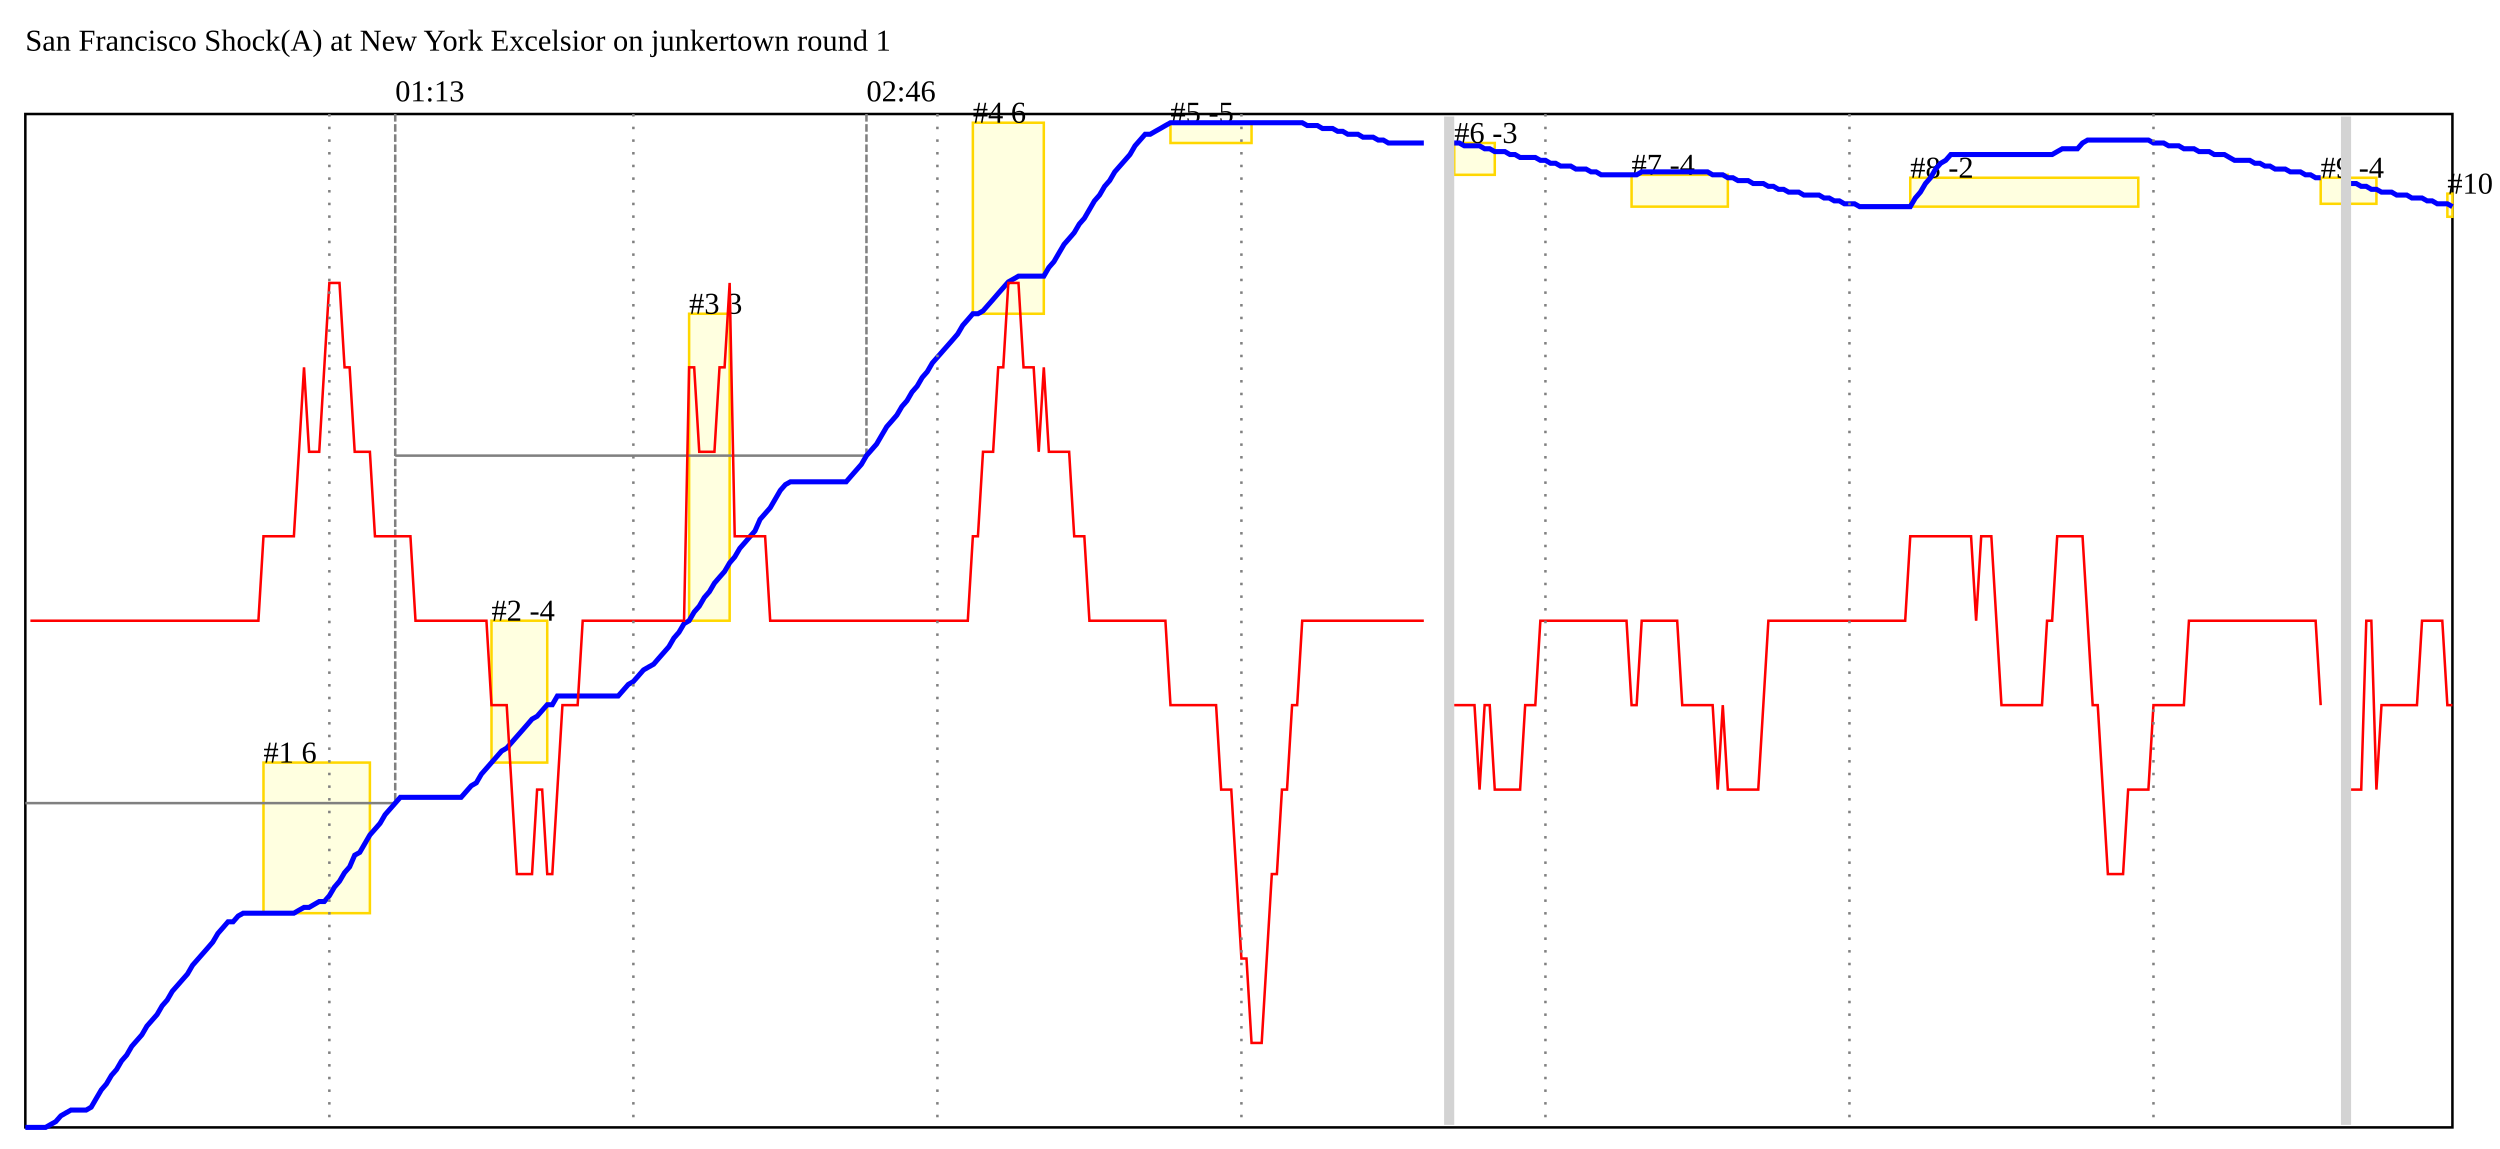
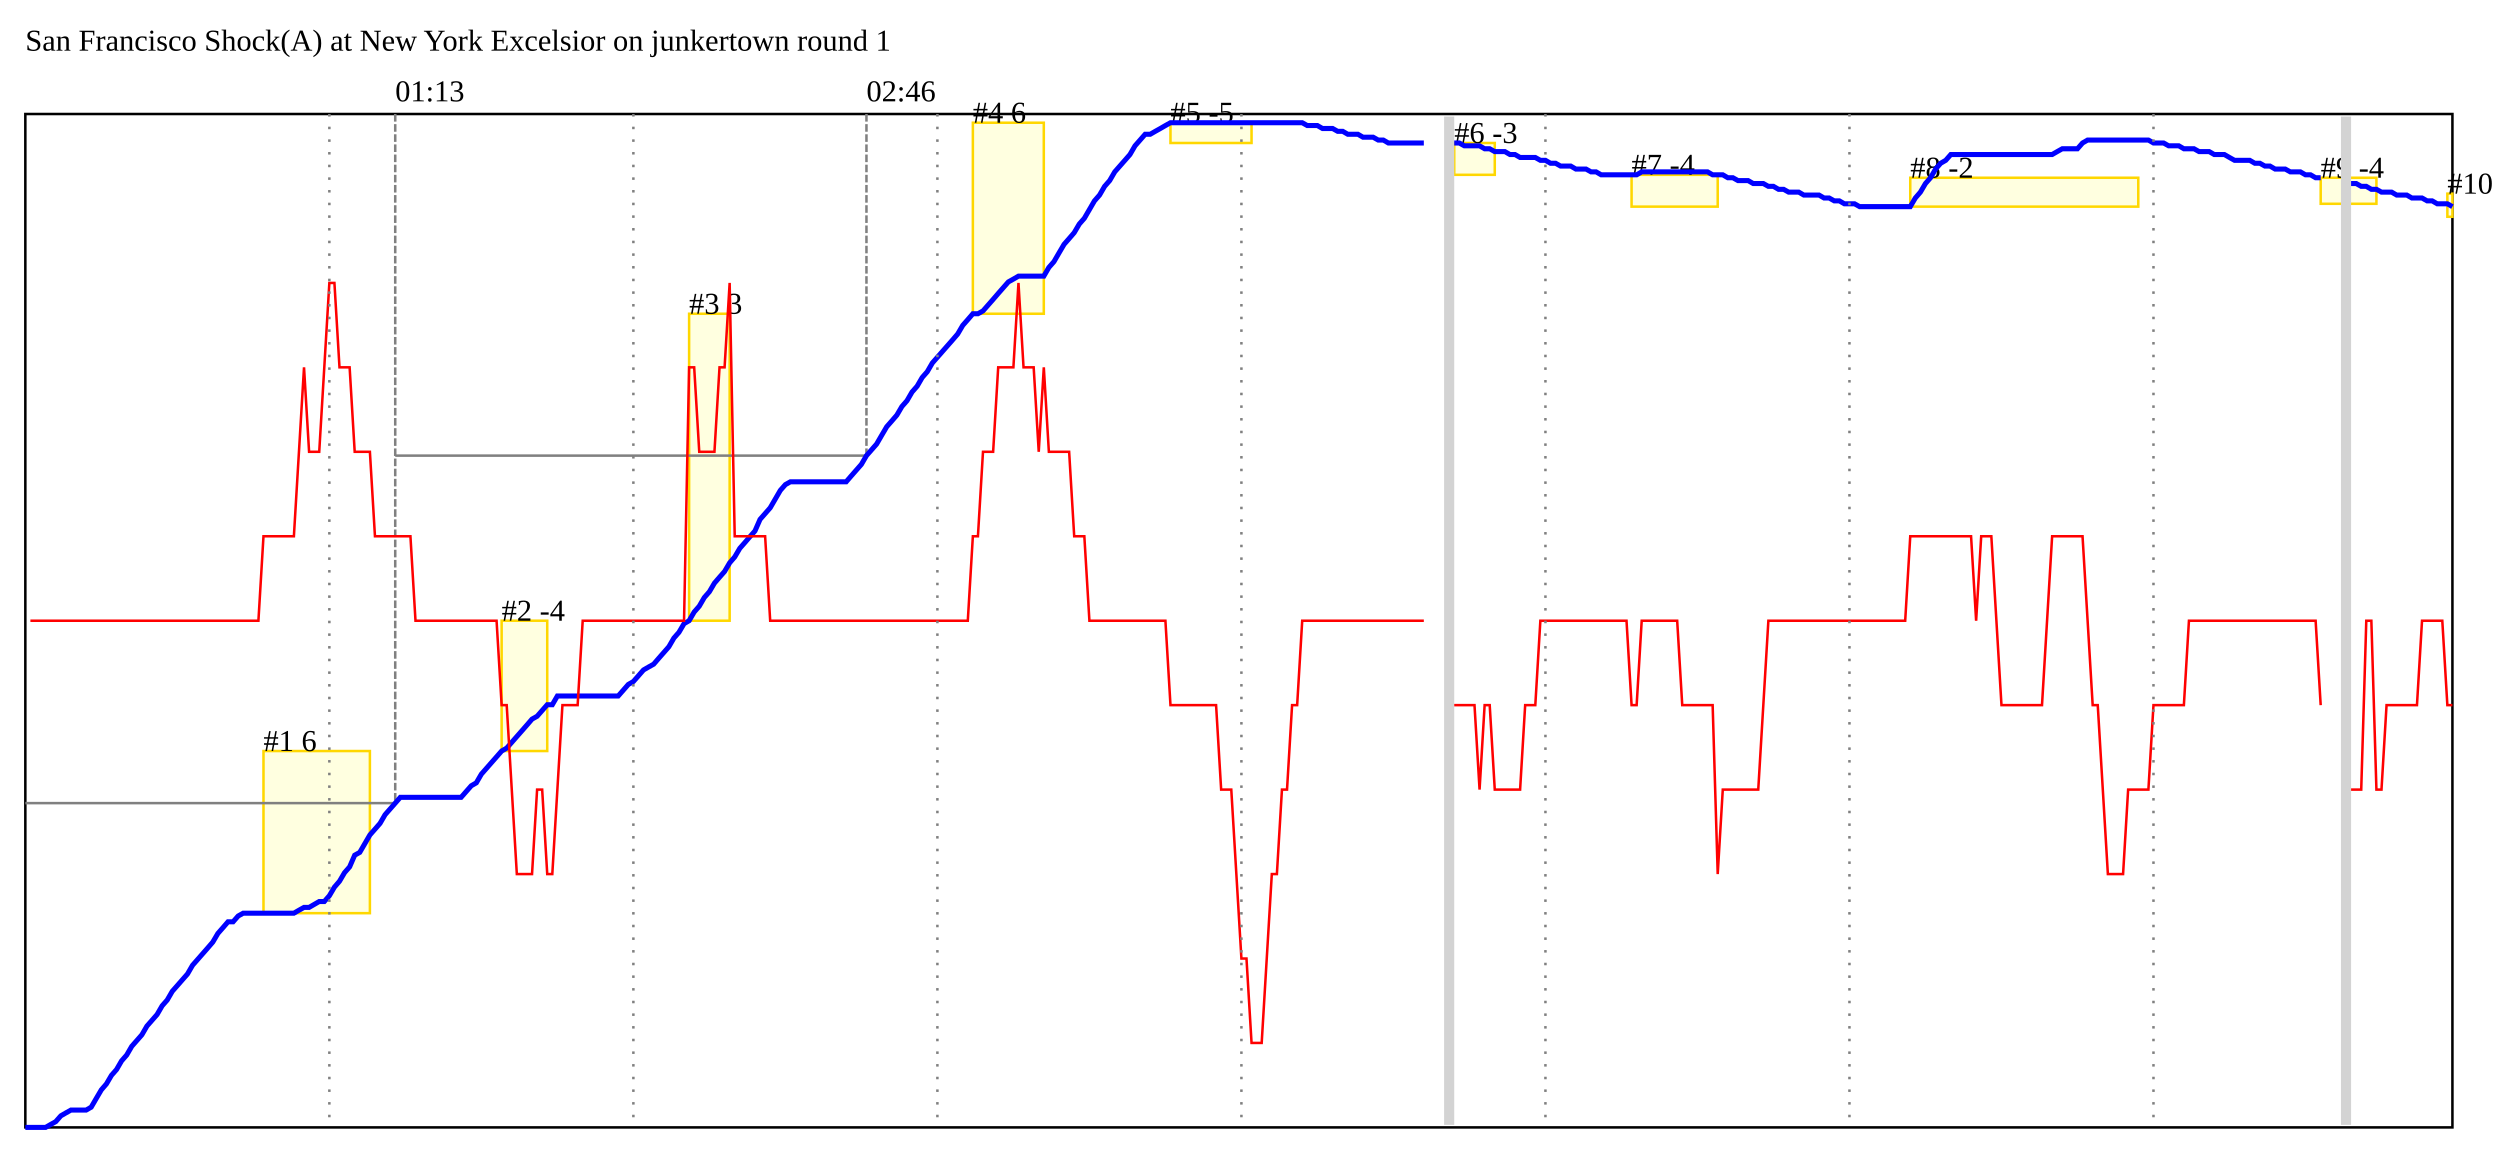
<svg xmlns="http://www.w3.org/2000/svg" baseProfile="full" height="100%" version="1.1" width="100%">
  <defs>
    <style type="text/css">
.player_lifelines {
  display: none
}

.player_lifeline {
  fill:none;
  stroke: green;
  stroke-width: 1;
  display: inline
}

.graph_border {
  fill: none;
  stroke: black;
}

.minute_ref_line {
  stroke: gray;
  stroke-width: 1;
  stroke-dasharray: 1,4
}


        .fight_area {
        fill: lightyellow;
        stroke: gold;
        stroke-width: 1
        }
        
        .replay_area {
        fill:lightgray;
        stroke: lightgray;
        stroke-width: 0
        }
        
        .progress_target_line {
        stroke: gray;
        stroke_width: 1;
        stroke-dasharray: 3,1
        }

        .progress_completion_line {
        stroke: gray;
        stroke_width: 1
        }
        
        .payload_progress {
        fill:none;
        stroke: blue;
        stroke-width: 2
        }
        
        .player_advantage {
        fill:none;
        stroke: red;
        stroke-width: 1
        }
        </style>
  </defs>
  <text x="10" y="20">San Francisco Shock(A) at New York Excelsior on junkertown round 1</text>
  <g class="graph" transform="translate(10, 45)">
    <rect class="graph_border" height="400" width="958" x="0" y="0" />
    <g class="fights">
-       <rect class="fight_area" height="59.44" width="42" x="94" y="256.0" />
-       <text x="94" y="256.0">#1 6</text>
-       <rect class="fight_area" height="56.0" width="22" x="184" y="200.0" />
-       <text x="184" y="200.0">#2 -4</text>
+       <rect class="fight_area" height="64" width="42" x="94" y="251.44" />
+       <text x="94" y="251.44">#1 6</text>
+       <rect class="fight_area" height="51.44" width="18" x="188" y="200.0" />
+       <text x="188" y="200.0">#2 -4</text>
      <rect class="fight_area" height="121.16" width="16" x="262" y="78.84" />
      <text x="262" y="78.84">#3 3</text>
      <rect class="fight_area" height="75.4" width="28" x="374" y="3.44" />
      <text x="374" y="3.44">#4 6</text>
      <rect class="fight_area" height="8" width="32" x="452" y="3.44" />
      <text x="452" y="3.44">#5 -5</text>
      <rect class="fight_area" height="12.56" width="16" x="564" y="11.44" />
      <text x="564" y="11.44">#6 -3</text>
-       <rect class="fight_area" height="12.56" width="38" x="634" y="24" />
+       <rect class="fight_area" height="12.56" width="34" x="634" y="24" />
      <text x="634" y="24">#7 -4</text>
      <rect class="fight_area" height="11.4" width="90" x="744" y="25.16" />
      <text x="744" y="25.16">#8 -2</text>
      <rect class="fight_area" height="10.28" width="22" x="906" y="25.16" />
      <text x="906" y="25.16">#9 -4</text>
      <rect class="fight_area" height="9.12" width="2" x="956" y="31.44" />
      <text x="956" y="31.44">#10 -1</text>
    </g>
    <g class="replays">
      <rect class="replay_area" height="398" width="4" x="560" y="1" />
      <rect class="replay_area" height="398" width="4" x="914" y="1" />
    </g>
    <g class="completion">
      <line class="progress_target_line" x1="146" x2="146" y1="0.0" y2="272.0" />
      <line class="progress_completion_line" x1="0" x2="146" y1="272.0" y2="272.0" />
      <text x="146" y="-5">01:13</text>
      <line class="progress_target_line" x1="332" x2="332" y1="0.0" y2="134.84" />
      <line class="progress_completion_line" x1="146" x2="332" y1="134.84" y2="134.84" />
      <text x="332" y="-5">02:46</text>
    </g>
    <g class="progress">
      <polyline class="payload_progress" points="0,400 2,400.0 4,400.0 6,400.0 8,400.0 10,398.84 12,397.72 14,395.44 16,394.28 18,393.16 20,393.16 22,393.16 24,393.16 26,392.0 28,388.56 30,385.16 32,382.84 34,379.44 36,377.16 38,373.72 40,371.44 42,368.0 44,365.72 46,363.44 48,360.0 50,357.72 52,355.44 54,352.0 56,349.72 58,346.28 60,344.0 62,341.72 64,339.44 66,336.0 68,333.72 70,331.44 72,329.16 74,326.84 76,323.44 78,321.16 80,318.84 82,318.84 84,316.56 86,315.44 88,315.44 90,315.44 92,315.44 94,315.44 96,315.44 98,315.44 100,315.44 102,315.44 104,315.44 106,315.44 108,314.28 110,313.16 112,313.16 114,312.0 116,310.84 118,310.84 120,308.56 122,305.16 124,302.84 126,299.44 128,297.16 130,292.56 132,291.44 134,288.0 136,284.56 138,282.28 140,280.0 142,276.56 144,274.28 146,272.0 148,269.72 150,269.72 152,269.72 154,269.72 156,269.72 158,269.72 160,269.72 162,269.72 164,269.72 166,269.72 168,269.72 170,269.72 172,269.72 174,267.44 176,265.16 178,264 180,260.56 182,258.28 184,256.0 186,253.72 188,251.44 190,250.28 192,248.0 194,245.72 196,243.44 198,241.16 200,238.84 202,237.72 204,235.44 206,233.16 208,233.16 210,229.72 212,229.72 214,229.72 216,229.72 218,229.72 220,229.72 222,229.72 224,229.72 226,229.72 228,229.72 230,229.72 232,229.72 234,229.72 236,227.44 238,225.16 240,224 242,221.72 244,219.44 246,218.28 248,217.16 250,214.84 252,212.56 254,210.28 256,206.84 258,204.56 260,201.16 262,200.0 264,196.56 266,194.28 268,190.84 270,188.56 272,185.16 274,182.84 276,180.56 278,177.16 280,174.84 282,171.44 284,169.16 286,166.84 288,164.56 290,160.0 292,157.72 294,155.44 296,152.0 298,148.56 300,146.28 302,145.16 304,145.16 306,145.16 308,145.16 310,145.16 312,145.16 314,145.16 316,145.16 318,145.16 320,145.16 322,145.16 324,145.16 326,142.84 328,140.56 330,138.28 332,134.84 334,132.56 336,130.28 338,126.84 340,123.44 342,121.16 344,118.84 346,115.44 348,113.16 350,109.72 352,107.44 354,104.0 356,101.72 358,98.28 360,96.0 362,93.72 364,91.44 366,89.16 368,86.84 370,83.44 372,81.16 374,78.84 376,78.84 378,77.72 380,75.44 382,73.16 384,70.84 386,68.56 388,66.28 390,65.16 392,64 394,64 396,64 398,64 400,64 402,64 404,60.56 406,58.28 408,54.84 410,51.44 412,49.16 414,46.84 416,43.44 418,41.16 420,37.72 422,34.28 424,32 426,28.56 428,26.28 430,22.84 432,20.56 434,18.28 436,16 438,12.56 440,10.28 442,8 444,8 446,6.84 448,5.72 450,4.56 452,3.44 454,3.44 456,3.44 458,3.44 460,3.44 462,3.44 464,3.44 466,3.44 468,3.44 470,3.44 472,3.44 474,3.44 476,3.44 478,3.44 480,3.44 482,3.44 484,3.44 486,3.44 488,3.44 490,3.44 492,3.44 494,3.44 496,3.44 498,3.44 500,3.44 502,3.44 504,3.44 506,4.56 508,4.56 510,4.56 512,5.72 514,5.72 516,5.72 518,6.84 520,6.84 522,8 524,8 526,8 528,9.16 530,9.16 532,9.16 534,10.28 536,10.28 538,11.44 540,11.44 542,11.44 544,11.44 546,11.44 548,11.44 550,11.44 552,11.44" />
      <polyline class="payload_progress" points="564,11.44 566,11.44 568,12.56 570,12.56 572,12.56 574,12.56 576,13.72 578,13.72 580,14.84 582,14.84 584,14.84 586,16 588,16 590,17.16 592,17.16 594,17.16 596,17.16 598,18.28 600,18.28 602,19.44 604,19.44 606,20.56 608,20.56 610,20.56 612,21.72 614,21.72 616,21.72 618,22.84 620,22.84 622,24 624,24 626,24 628,24 630,24 632,24 634,24 636,24 638,22.84 640,22.84 642,22.84 644,22.84 646,22.84 648,22.84 650,22.84 652,22.84 654,22.84 656,22.84 658,22.84 660,22.84 662,22.84 664,22.84 666,24 668,24 670,24 672,25.16 674,25.16 676,26.28 678,26.28 680,26.28 682,27.44 684,27.44 686,27.44 688,28.56 690,28.56 692,29.72 694,29.72 696,30.84 698,30.84 700,30.84 702,32 704,32 706,32 708,32 710,33.16 712,33.16 714,34.28 716,34.28 718,35.44 720,35.44 722,35.44 724,36.56 726,36.56 728,36.56 730,36.56 732,36.56 734,36.56 736,36.56 738,36.56 740,36.56 742,36.56 744,36.56 746,33.16 748,30.84 750,27.44 752,25.16 754,21.72 756,19.44 758,18.28 760,16 762,16 764,16 766,16 768,16 770,16 772,16 774,16 776,16 778,16 780,16 782,16 784,16 786,16 788,16 790,16 792,16 794,16 796,16 798,16 800,16 802,14.84 804,13.72 806,13.72 808,13.72 810,13.72 812,11.44 814,10.28 816,10.28 818,10.28 820,10.28 822,10.28 824,10.28 826,10.28 828,10.28 830,10.28 832,10.28 834,10.28 836,10.28 838,10.28 840,11.44 842,11.44 844,11.44 846,12.56 848,12.56 850,12.56 852,13.72 854,13.72 856,13.72 858,14.84 860,14.84 862,14.84 864,16 866,16 868,16 870,17.16 872,18.28 874,18.28 876,18.28 878,18.28 880,19.44 882,19.44 884,20.56 886,20.56 888,21.72 890,21.72 892,21.72 894,22.84 896,22.84 898,22.84 900,24 902,24 904,25.16 906,25.16" />
      <polyline class="payload_progress" points="918,27.44 920,27.44 922,28.56 924,28.56 926,29.72 928,29.72 930,30.84 932,30.84 934,30.84 936,32 938,32 940,32 942,33.16 944,33.16 946,33.16 948,34.28 950,34.28 952,35.44 954,35.44 956,35.44 958,36.56 958,36.56" />
    </g>
    <g class="player_lifelines">
      <polyline class="player_lifeline" points="0,30.769 264,30.769" />
      <polyline class="player_lifeline" points="274,30.769 470,30.769" />
      <polyline class="player_lifeline" points="490,30.769 820,30.769" />
      <polyline class="player_lifeline" points="840,30.769 954,30.769" />
      <polyline class="player_lifeline" points="0,61.538 190,61.538" />
      <polyline class="player_lifeline" points="210,61.538 450,61.538" />
      <polyline class="player_lifeline" points="492,61.538 578,61.538" />
      <polyline class="player_lifeline" points="598,61.538 652,61.538" />
      <polyline class="player_lifeline" points="670,61.538 776,61.538" />
      <polyline class="player_lifeline" points="798,61.538 832,61.538" />
      <polyline class="player_lifeline" points="854,61.538 904,61.538" />
      <polyline class="player_lifeline" points="924,61.538 958,61.538" />
-       <polyline class="player_lifeline" points="0,92.308 182,92.308" />
+       <polyline class="player_lifeline" points="0,92.308 186,92.308" />
      <polyline class="player_lifeline" points="202,92.308 476,92.308" />
      <polyline class="player_lifeline" points="496,92.308 812,92.308" />
      <polyline class="player_lifeline" points="830,92.308 906,92.308" />
      <polyline class="player_lifeline" points="924,92.308 926,92.308" />
-       <polyline class="player_lifeline" points="930,92.308 958,92.308" />
+       <polyline class="player_lifeline" points="932,92.308 958,92.308" />
      <polyline class="player_lifeline" points="0,123.077 192,123.077" />
      <polyline class="player_lifeline" points="212,123.077 552,123.077" />
-       <polyline class="player_lifeline" points="576,123.077 670,123.077" />
+       <polyline class="player_lifeline" points="576,123.077 666,123.077" />
      <polyline class="player_lifeline" points="688,123.077 770,123.077" />
      <polyline class="player_lifeline" points="790,123.077 958,123.077" />
      <polyline class="player_lifeline" points="0,153.846 204,153.846" />
      <polyline class="player_lifeline" points="220,153.846 478,153.846" />
      <polyline class="player_lifeline" points="500,153.846 572,153.846" />
      <polyline class="player_lifeline" points="592,153.846 632,153.846" />
      <polyline class="player_lifeline" points="638,153.846 666,153.846" />
      <polyline class="player_lifeline" points="686,153.846 750,153.846" />
      <polyline class="player_lifeline" points="772,153.846 814,153.846" />
      <polyline class="player_lifeline" points="834,153.846 926,153.846" />
      <polyline class="player_lifeline" points="946,153.846 958,153.846" />
      <polyline class="player_lifeline" points="0,184.615 482,184.615" />
      <polyline class="player_lifeline" points="504,184.615 958,184.615" />
      <polyline class="player_lifeline" points="0,215.385 106,215.385" />
-       <polyline class="player_lifeline" points="126,215.385 386,215.385" />
+       <polyline class="player_lifeline" points="124,215.385 390,215.385" />
      <polyline class="player_lifeline" points="404,215.385 770,215.385" />
      <polyline class="player_lifeline" points="790,215.385 958,215.385" />
      <polyline class="player_lifeline" points="0,246.154 116,246.154" />
      <polyline class="player_lifeline" points="136,246.154 260,246.154" />
      <polyline class="player_lifeline" points="280,246.154 376,246.154" />
      <polyline class="player_lifeline" points="396,246.154 958,246.154" />
      <polyline class="player_lifeline" points="0,276.923 118,276.923" />
      <polyline class="player_lifeline" points="138,276.923 400,276.923" />
-       <polyline class="player_lifeline" points="420,276.923 800,276.923" />
+       <polyline class="player_lifeline" points="420,276.923 798,276.923" />
      <polyline class="player_lifeline" points="820,276.923 958,276.923" />
      <polyline class="player_lifeline" points="0,307.692 92,307.692" />
      <polyline class="player_lifeline" points="112,307.692 260,307.692" />
      <polyline class="player_lifeline" points="280,307.692 372,307.692" />
      <polyline class="player_lifeline" points="394,307.692 742,307.692" />
      <polyline class="player_lifeline" points="760,307.692 958,307.692" />
      <polyline class="player_lifeline" points="0,338.462 108,338.462" />
      <polyline class="player_lifeline" points="130,338.462 276,338.462" />
      <polyline class="player_lifeline" points="294,338.462 382,338.462" />
      <polyline class="player_lifeline" points="400,338.462 750,338.462" />
      <polyline class="player_lifeline" points="770,338.462 958,338.462" />
      <polyline class="player_lifeline" points="0,369.231 134,369.231" />
      <polyline class="player_lifeline" points="154,369.231 260,369.231" />
      <polyline class="player_lifeline" points="280,369.231 394,369.231" />
      <polyline class="player_lifeline" points="414,369.231 758,369.231" />
      <polyline class="player_lifeline" points="780,369.231 958,369.231" />
    </g>
    <g class="advantages">
-       <polyline class="player_advantage" points="2,200.0 4,200.0 6,200.0 8,200.0 10,200.0 12,200.0 14,200.0 16,200.0 18,200.0 20,200.0 22,200.0 24,200.0 26,200.0 28,200.0 30,200.0 32,200.0 34,200.0 36,200.0 38,200.0 40,200.0 42,200.0 44,200.0 46,200.0 48,200.0 50,200.0 52,200.0 54,200.0 56,200.0 58,200.0 60,200.0 62,200.0 64,200.0 66,200.0 68,200.0 70,200.0 72,200.0 74,200.0 76,200.0 78,200.0 80,200.0 82,200.0 84,200.0 86,200.0 88,200.0 90,200.0 92,200.0 94,166.667 96,166.667 98,166.667 100,166.667 102,166.667 104,166.667 106,166.667 108,133.333 110,100.0 112,133.333 114,133.333 116,133.333 118,100.0 120,66.667 122,66.667 124,66.667 126,100.0 128,100.0 130,133.333 132,133.333 134,133.333 136,133.333 138,166.667 140,166.667 142,166.667 144,166.667 146,166.667 148,166.667 150,166.667 152,166.667 154,200.0 156,200.0 158,200.0 160,200.0 162,200.0 164,200.0 166,200.0 168,200.0 170,200.0 172,200.0 174,200.0 176,200.0 178,200.0 180,200.0 182,200.0 184,233.333 186,233.333 188,233.333 190,233.333 192,266.667 194,300.0 196,300.0 198,300.0 200,300.0 202,266.667 204,266.667 206,300.0 208,300.0 210,266.667 212,233.333 214,233.333 216,233.333 218,233.333 220,200.0 222,200.0 224,200.0 226,200.0 228,200.0 230,200.0 232,200.0 234,200.0 236,200.0 238,200.0 240,200.0 242,200.0 244,200.0 246,200.0 248,200.0 250,200.0 252,200.0 254,200.0 256,200.0 258,200.0 260,200.0 262,100.0 264,100.0 266,133.333 268,133.333 270,133.333 272,133.333 274,100.0 276,100.0 278,66.667 280,166.667 282,166.667 284,166.667 286,166.667 288,166.667 290,166.667 292,166.667 294,200.0 296,200.0 298,200.0 300,200.0 302,200.0 304,200.0 306,200.0 308,200.0 310,200.0 312,200.0 314,200.0 316,200.0 318,200.0 320,200.0 322,200.0 324,200.0 326,200.0 328,200.0 330,200.0 332,200.0 334,200.0 336,200.0 338,200.0 340,200.0 342,200.0 344,200.0 346,200.0 348,200.0 350,200.0 352,200.0 354,200.0 356,200.0 358,200.0 360,200.0 362,200.0 364,200.0 366,200.0 368,200.0 370,200.0 372,200.0 374,166.667 376,166.667 378,133.333 380,133.333 382,133.333 384,100.0 386,100.0 388,66.667 390,66.667 392,66.667 394,100.0 396,100.0 398,100.0 400,133.333 402,100.0 404,133.333 406,133.333 408,133.333 410,133.333 412,133.333 414,166.667 416,166.667 418,166.667 420,200.0 422,200.0 424,200.0 426,200.0 428,200.0 430,200.0 432,200.0 434,200.0 436,200.0 438,200.0 440,200.0 442,200.0 444,200.0 446,200.0 448,200.0 450,200.0 452,233.333 454,233.333 456,233.333 458,233.333 460,233.333 462,233.333 464,233.333 466,233.333 468,233.333 470,233.333 472,266.667 474,266.667 476,266.667 478,300.0 480,333.333 482,333.333 484,366.667 486,366.667 488,366.667 490,333.333 492,300.0 494,300.0 496,266.667 498,266.667 500,233.333 502,233.333 504,200.0 506,200.0 508,200.0 510,200.0 512,200.0 514,200.0 516,200.0 518,200.0 520,200.0 522,200.0 524,200.0 526,200.0 528,200.0 530,200.0 532,200.0 534,200.0 536,200.0 538,200.0 540,200.0 542,200.0 544,200.0 546,200.0 548,200.0 550,200.0 552,200.0" />
-       <polyline class="player_advantage" points="564,233.333 566,233.333 568,233.333 570,233.333 572,233.333 574,266.667 576,233.333 578,233.333 580,266.667 582,266.667 584,266.667 586,266.667 588,266.667 590,266.667 592,233.333 594,233.333 596,233.333 598,200.0 600,200.0 602,200.0 604,200.0 606,200.0 608,200.0 610,200.0 612,200.0 614,200.0 616,200.0 618,200.0 620,200.0 622,200.0 624,200.0 626,200.0 628,200.0 630,200.0 632,200.0 634,233.333 636,233.333 638,200.0 640,200.0 642,200.0 644,200.0 646,200.0 648,200.0 650,200.0 652,200.0 654,233.333 656,233.333 658,233.333 660,233.333 662,233.333 664,233.333 666,233.333 668,266.667 670,233.333 672,266.667 674,266.667 676,266.667 678,266.667 680,266.667 682,266.667 684,266.667 686,233.333 688,200.0 690,200.0 692,200.0 694,200.0 696,200.0 698,200.0 700,200.0 702,200.0 704,200.0 706,200.0 708,200.0 710,200.0 712,200.0 714,200.0 716,200.0 718,200.0 720,200.0 722,200.0 724,200.0 726,200.0 728,200.0 730,200.0 732,200.0 734,200.0 736,200.0 738,200.0 740,200.0 742,200.0 744,166.667 746,166.667 748,166.667 750,166.667 752,166.667 754,166.667 756,166.667 758,166.667 760,166.667 762,166.667 764,166.667 766,166.667 768,166.667 770,200.0 772,166.667 774,166.667 776,166.667 778,200.0 780,233.333 782,233.333 784,233.333 786,233.333 788,233.333 790,233.333 792,233.333 794,233.333 796,233.333 798,200.0 800,200.0 802,166.667 804,166.667 806,166.667 808,166.667 810,166.667 812,166.667 814,200.0 816,233.333 818,233.333 820,266.667 822,300.0 824,300.0 826,300.0 828,300.0 830,266.667 832,266.667 834,266.667 836,266.667 838,266.667 840,233.333 842,233.333 844,233.333 846,233.333 848,233.333 850,233.333 852,233.333 854,200.0 856,200.0 858,200.0 860,200.0 862,200.0 864,200.0 866,200.0 868,200.0 870,200.0 872,200.0 874,200.0 876,200.0 878,200.0 880,200.0 882,200.0 884,200.0 886,200.0 888,200.0 890,200.0 892,200.0 894,200.0 896,200.0 898,200.0 900,200.0 902,200.0 904,200.0 906,233.333" />
-       <polyline class="player_advantage" points="918,266.667 920,266.667 922,266.667 924,200.0 926,200.0 928,266.667 930,233.333 932,233.333 934,233.333 936,233.333 938,233.333 940,233.333 942,233.333 944,233.333 946,200.0 948,200.0 950,200.0 952,200.0 954,200.0 956,233.333 958,233.333 958,233.333" />
+       <polyline class="player_advantage" points="2,200.0 4,200.0 6,200.0 8,200.0 10,200.0 12,200.0 14,200.0 16,200.0 18,200.0 20,200.0 22,200.0 24,200.0 26,200.0 28,200.0 30,200.0 32,200.0 34,200.0 36,200.0 38,200.0 40,200.0 42,200.0 44,200.0 46,200.0 48,200.0 50,200.0 52,200.0 54,200.0 56,200.0 58,200.0 60,200.0 62,200.0 64,200.0 66,200.0 68,200.0 70,200.0 72,200.0 74,200.0 76,200.0 78,200.0 80,200.0 82,200.0 84,200.0 86,200.0 88,200.0 90,200.0 92,200.0 94,166.667 96,166.667 98,166.667 100,166.667 102,166.667 104,166.667 106,166.667 108,133.333 110,100.0 112,133.333 114,133.333 116,133.333 118,100.0 120,66.667 122,66.667 124,100.0 126,100.0 128,100.0 130,133.333 132,133.333 134,133.333 136,133.333 138,166.667 140,166.667 142,166.667 144,166.667 146,166.667 148,166.667 150,166.667 152,166.667 154,200.0 156,200.0 158,200.0 160,200.0 162,200.0 164,200.0 166,200.0 168,200.0 170,200.0 172,200.0 174,200.0 176,200.0 178,200.0 180,200.0 182,200.0 184,200.0 186,200.0 188,233.333 190,233.333 192,266.667 194,300.0 196,300.0 198,300.0 200,300.0 202,266.667 204,266.667 206,300.0 208,300.0 210,266.667 212,233.333 214,233.333 216,233.333 218,233.333 220,200.0 222,200.0 224,200.0 226,200.0 228,200.0 230,200.0 232,200.0 234,200.0 236,200.0 238,200.0 240,200.0 242,200.0 244,200.0 246,200.0 248,200.0 250,200.0 252,200.0 254,200.0 256,200.0 258,200.0 260,200.0 262,100.0 264,100.0 266,133.333 268,133.333 270,133.333 272,133.333 274,100.0 276,100.0 278,66.667 280,166.667 282,166.667 284,166.667 286,166.667 288,166.667 290,166.667 292,166.667 294,200.0 296,200.0 298,200.0 300,200.0 302,200.0 304,200.0 306,200.0 308,200.0 310,200.0 312,200.0 314,200.0 316,200.0 318,200.0 320,200.0 322,200.0 324,200.0 326,200.0 328,200.0 330,200.0 332,200.0 334,200.0 336,200.0 338,200.0 340,200.0 342,200.0 344,200.0 346,200.0 348,200.0 350,200.0 352,200.0 354,200.0 356,200.0 358,200.0 360,200.0 362,200.0 364,200.0 366,200.0 368,200.0 370,200.0 372,200.0 374,166.667 376,166.667 378,133.333 380,133.333 382,133.333 384,100.0 386,100.0 388,100.0 390,100.0 392,66.667 394,100.0 396,100.0 398,100.0 400,133.333 402,100.0 404,133.333 406,133.333 408,133.333 410,133.333 412,133.333 414,166.667 416,166.667 418,166.667 420,200.0 422,200.0 424,200.0 426,200.0 428,200.0 430,200.0 432,200.0 434,200.0 436,200.0 438,200.0 440,200.0 442,200.0 444,200.0 446,200.0 448,200.0 450,200.0 452,233.333 454,233.333 456,233.333 458,233.333 460,233.333 462,233.333 464,233.333 466,233.333 468,233.333 470,233.333 472,266.667 474,266.667 476,266.667 478,300.0 480,333.333 482,333.333 484,366.667 486,366.667 488,366.667 490,333.333 492,300.0 494,300.0 496,266.667 498,266.667 500,233.333 502,233.333 504,200.0 506,200.0 508,200.0 510,200.0 512,200.0 514,200.0 516,200.0 518,200.0 520,200.0 522,200.0 524,200.0 526,200.0 528,200.0 530,200.0 532,200.0 534,200.0 536,200.0 538,200.0 540,200.0 542,200.0 544,200.0 546,200.0 548,200.0 550,200.0 552,200.0" />
+       <polyline class="player_advantage" points="564,233.333 566,233.333 568,233.333 570,233.333 572,233.333 574,266.667 576,233.333 578,233.333 580,266.667 582,266.667 584,266.667 586,266.667 588,266.667 590,266.667 592,233.333 594,233.333 596,233.333 598,200.0 600,200.0 602,200.0 604,200.0 606,200.0 608,200.0 610,200.0 612,200.0 614,200.0 616,200.0 618,200.0 620,200.0 622,200.0 624,200.0 626,200.0 628,200.0 630,200.0 632,200.0 634,233.333 636,233.333 638,200.0 640,200.0 642,200.0 644,200.0 646,200.0 648,200.0 650,200.0 652,200.0 654,233.333 656,233.333 658,233.333 660,233.333 662,233.333 664,233.333 666,233.333 668,300.0 670,266.667 672,266.667 674,266.667 676,266.667 678,266.667 680,266.667 682,266.667 684,266.667 686,233.333 688,200.0 690,200.0 692,200.0 694,200.0 696,200.0 698,200.0 700,200.0 702,200.0 704,200.0 706,200.0 708,200.0 710,200.0 712,200.0 714,200.0 716,200.0 718,200.0 720,200.0 722,200.0 724,200.0 726,200.0 728,200.0 730,200.0 732,200.0 734,200.0 736,200.0 738,200.0 740,200.0 742,200.0 744,166.667 746,166.667 748,166.667 750,166.667 752,166.667 754,166.667 756,166.667 758,166.667 760,166.667 762,166.667 764,166.667 766,166.667 768,166.667 770,200.0 772,166.667 774,166.667 776,166.667 778,200.0 780,233.333 782,233.333 784,233.333 786,233.333 788,233.333 790,233.333 792,233.333 794,233.333 796,233.333 798,200.0 800,166.667 802,166.667 804,166.667 806,166.667 808,166.667 810,166.667 812,166.667 814,200.0 816,233.333 818,233.333 820,266.667 822,300.0 824,300.0 826,300.0 828,300.0 830,266.667 832,266.667 834,266.667 836,266.667 838,266.667 840,233.333 842,233.333 844,233.333 846,233.333 848,233.333 850,233.333 852,233.333 854,200.0 856,200.0 858,200.0 860,200.0 862,200.0 864,200.0 866,200.0 868,200.0 870,200.0 872,200.0 874,200.0 876,200.0 878,200.0 880,200.0 882,200.0 884,200.0 886,200.0 888,200.0 890,200.0 892,200.0 894,200.0 896,200.0 898,200.0 900,200.0 902,200.0 904,200.0 906,233.333" />
+       <polyline class="player_advantage" points="918,266.667 920,266.667 922,266.667 924,200.0 926,200.0 928,266.667 930,266.667 932,233.333 934,233.333 936,233.333 938,233.333 940,233.333 942,233.333 944,233.333 946,200.0 948,200.0 950,200.0 952,200.0 954,200.0 956,233.333 958,233.333 958,233.333" />
    </g>
    <g class="minute_ref">
      <line class="minute_ref_line" x1="120" x2="120" y1="0" y2="400" />
      <text x="120" y="420">1:00</text>
      <line class="minute_ref_line" x1="240" x2="240" y1="0" y2="400" />
      <text x="240" y="420">2:00</text>
      <line class="minute_ref_line" x1="360" x2="360" y1="0" y2="400" />
      <text x="360" y="420">3:00</text>
      <line class="minute_ref_line" x1="480" x2="480" y1="0" y2="400" />
      <text x="480" y="420">4:00</text>
      <line class="minute_ref_line" x1="600" x2="600" y1="0" y2="400" />
      <text x="600" y="420">5:00</text>
      <line class="minute_ref_line" x1="720" x2="720" y1="0" y2="400" />
      <text x="720" y="420">6:00</text>
      <line class="minute_ref_line" x1="840" x2="840" y1="0" y2="400" />
      <text x="840" y="420">7:00</text>
    </g>
  </g>
</svg>
